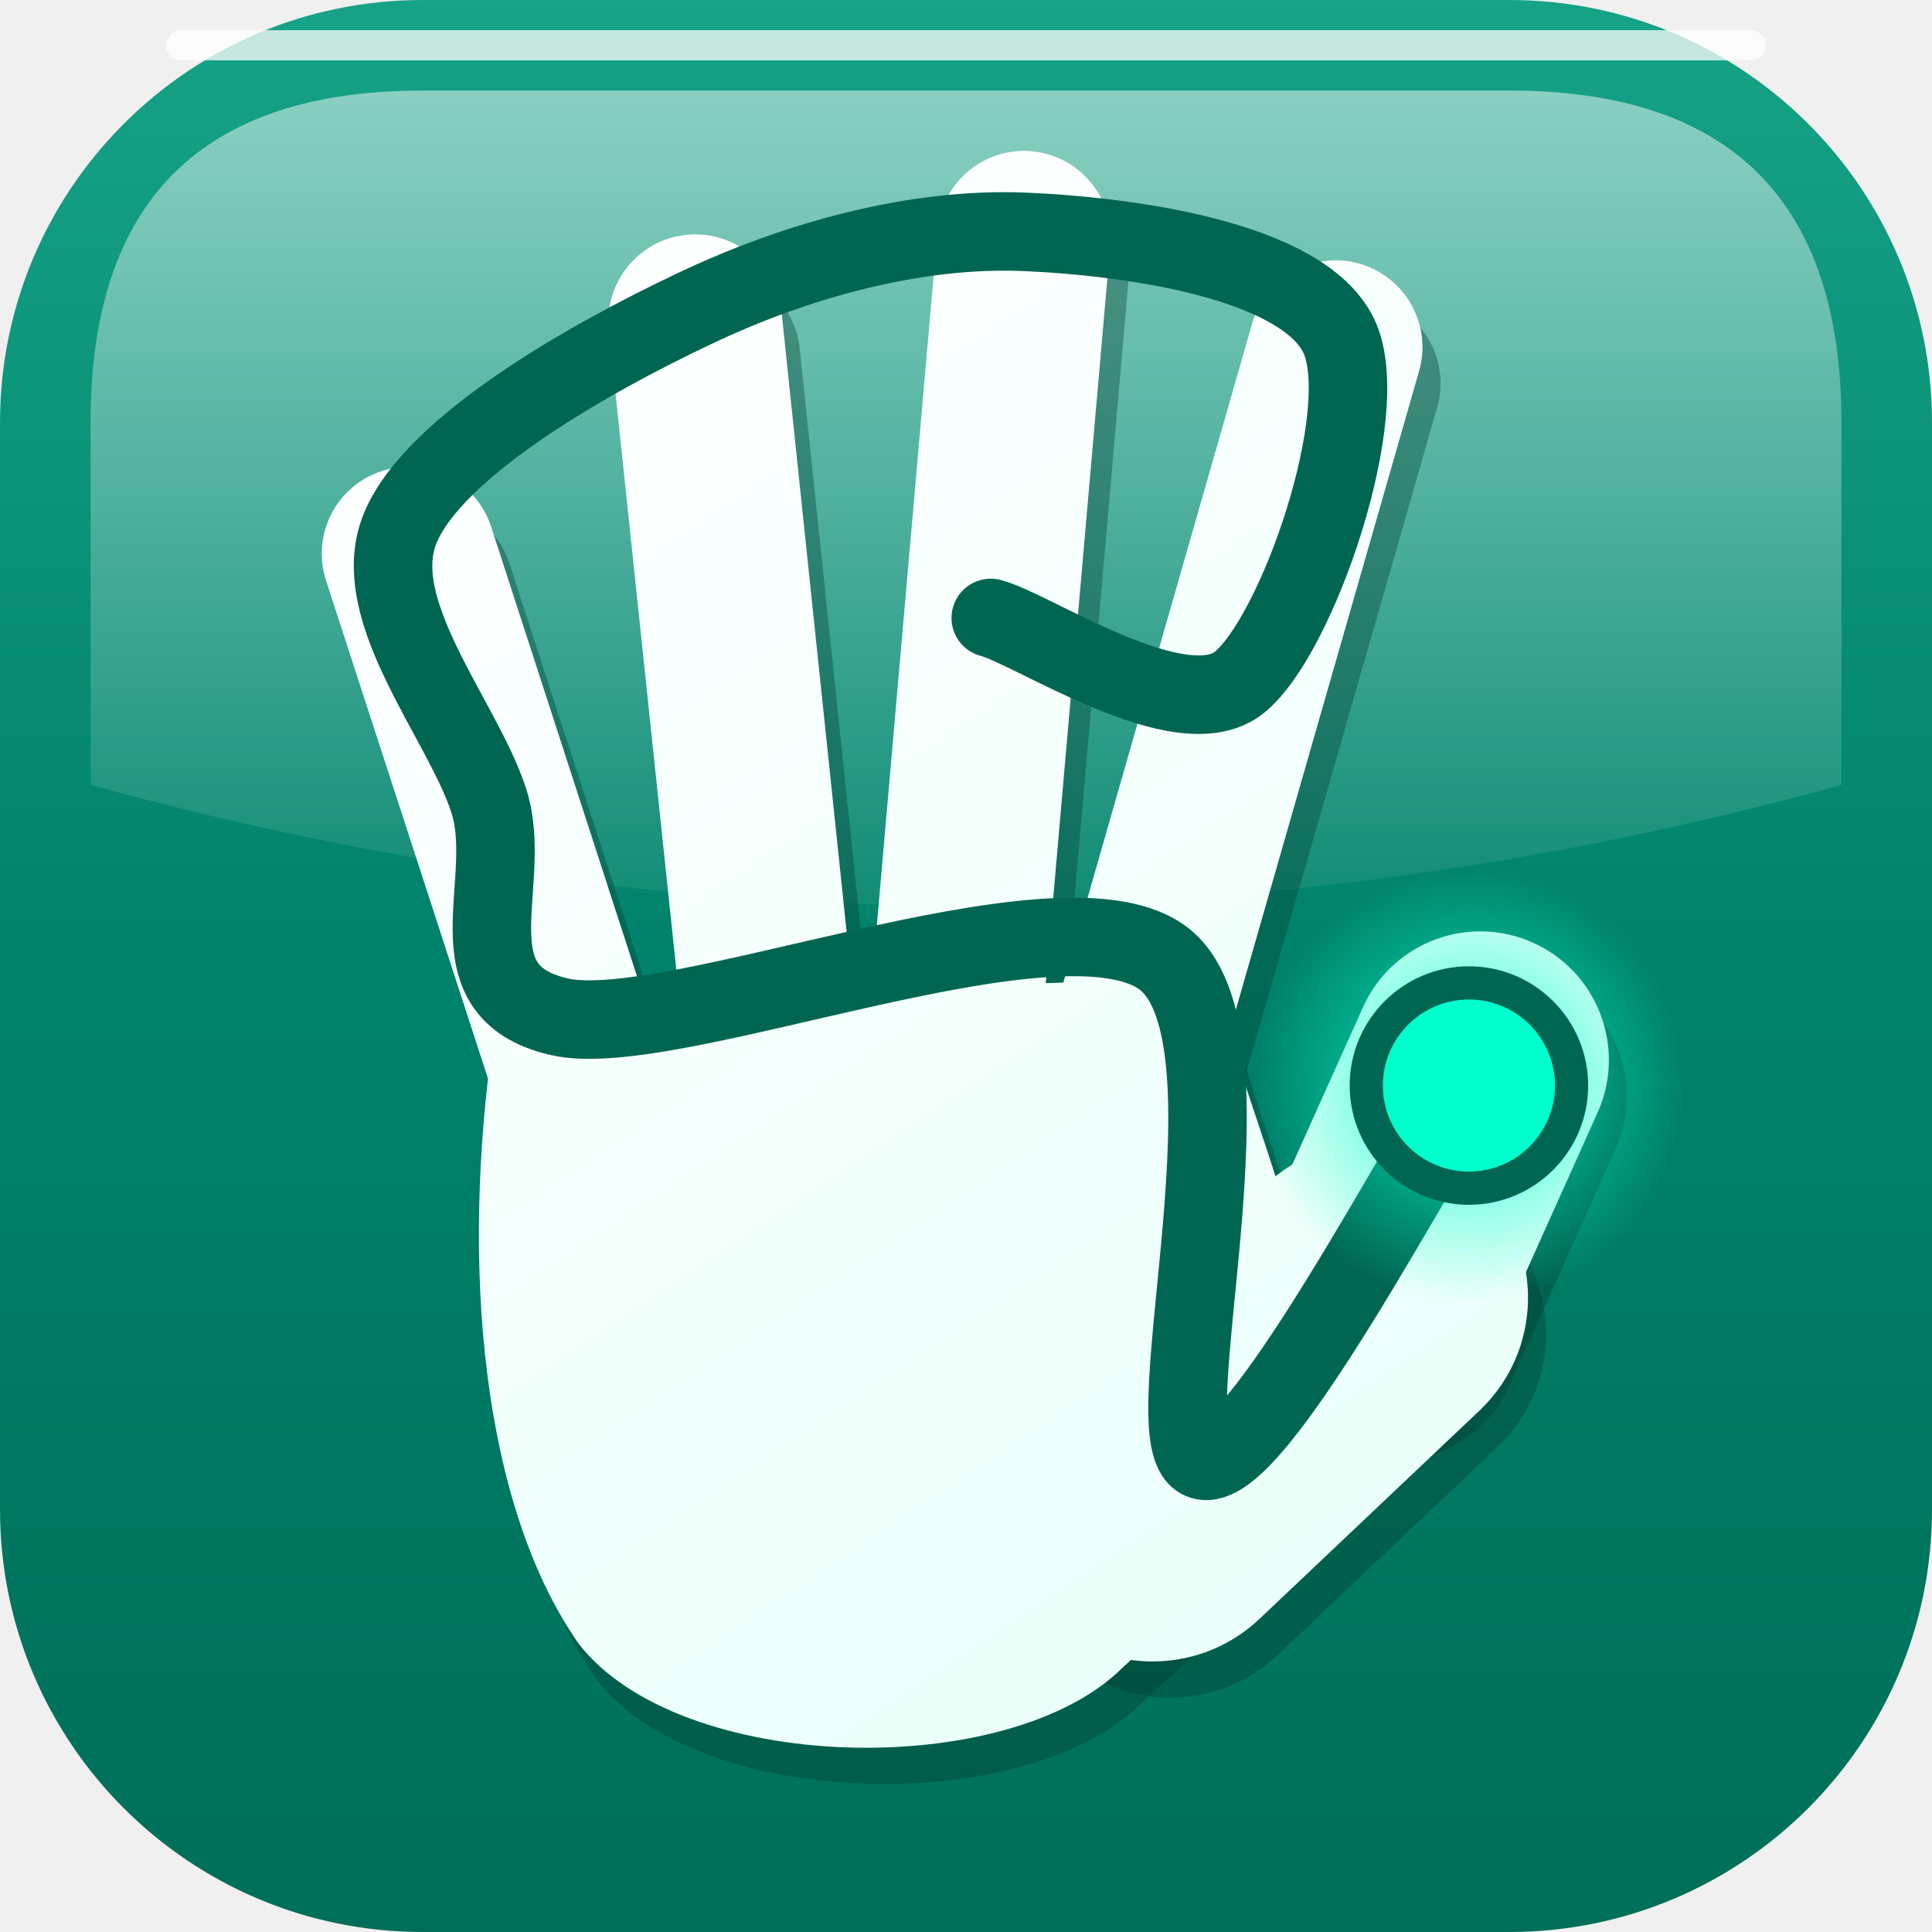
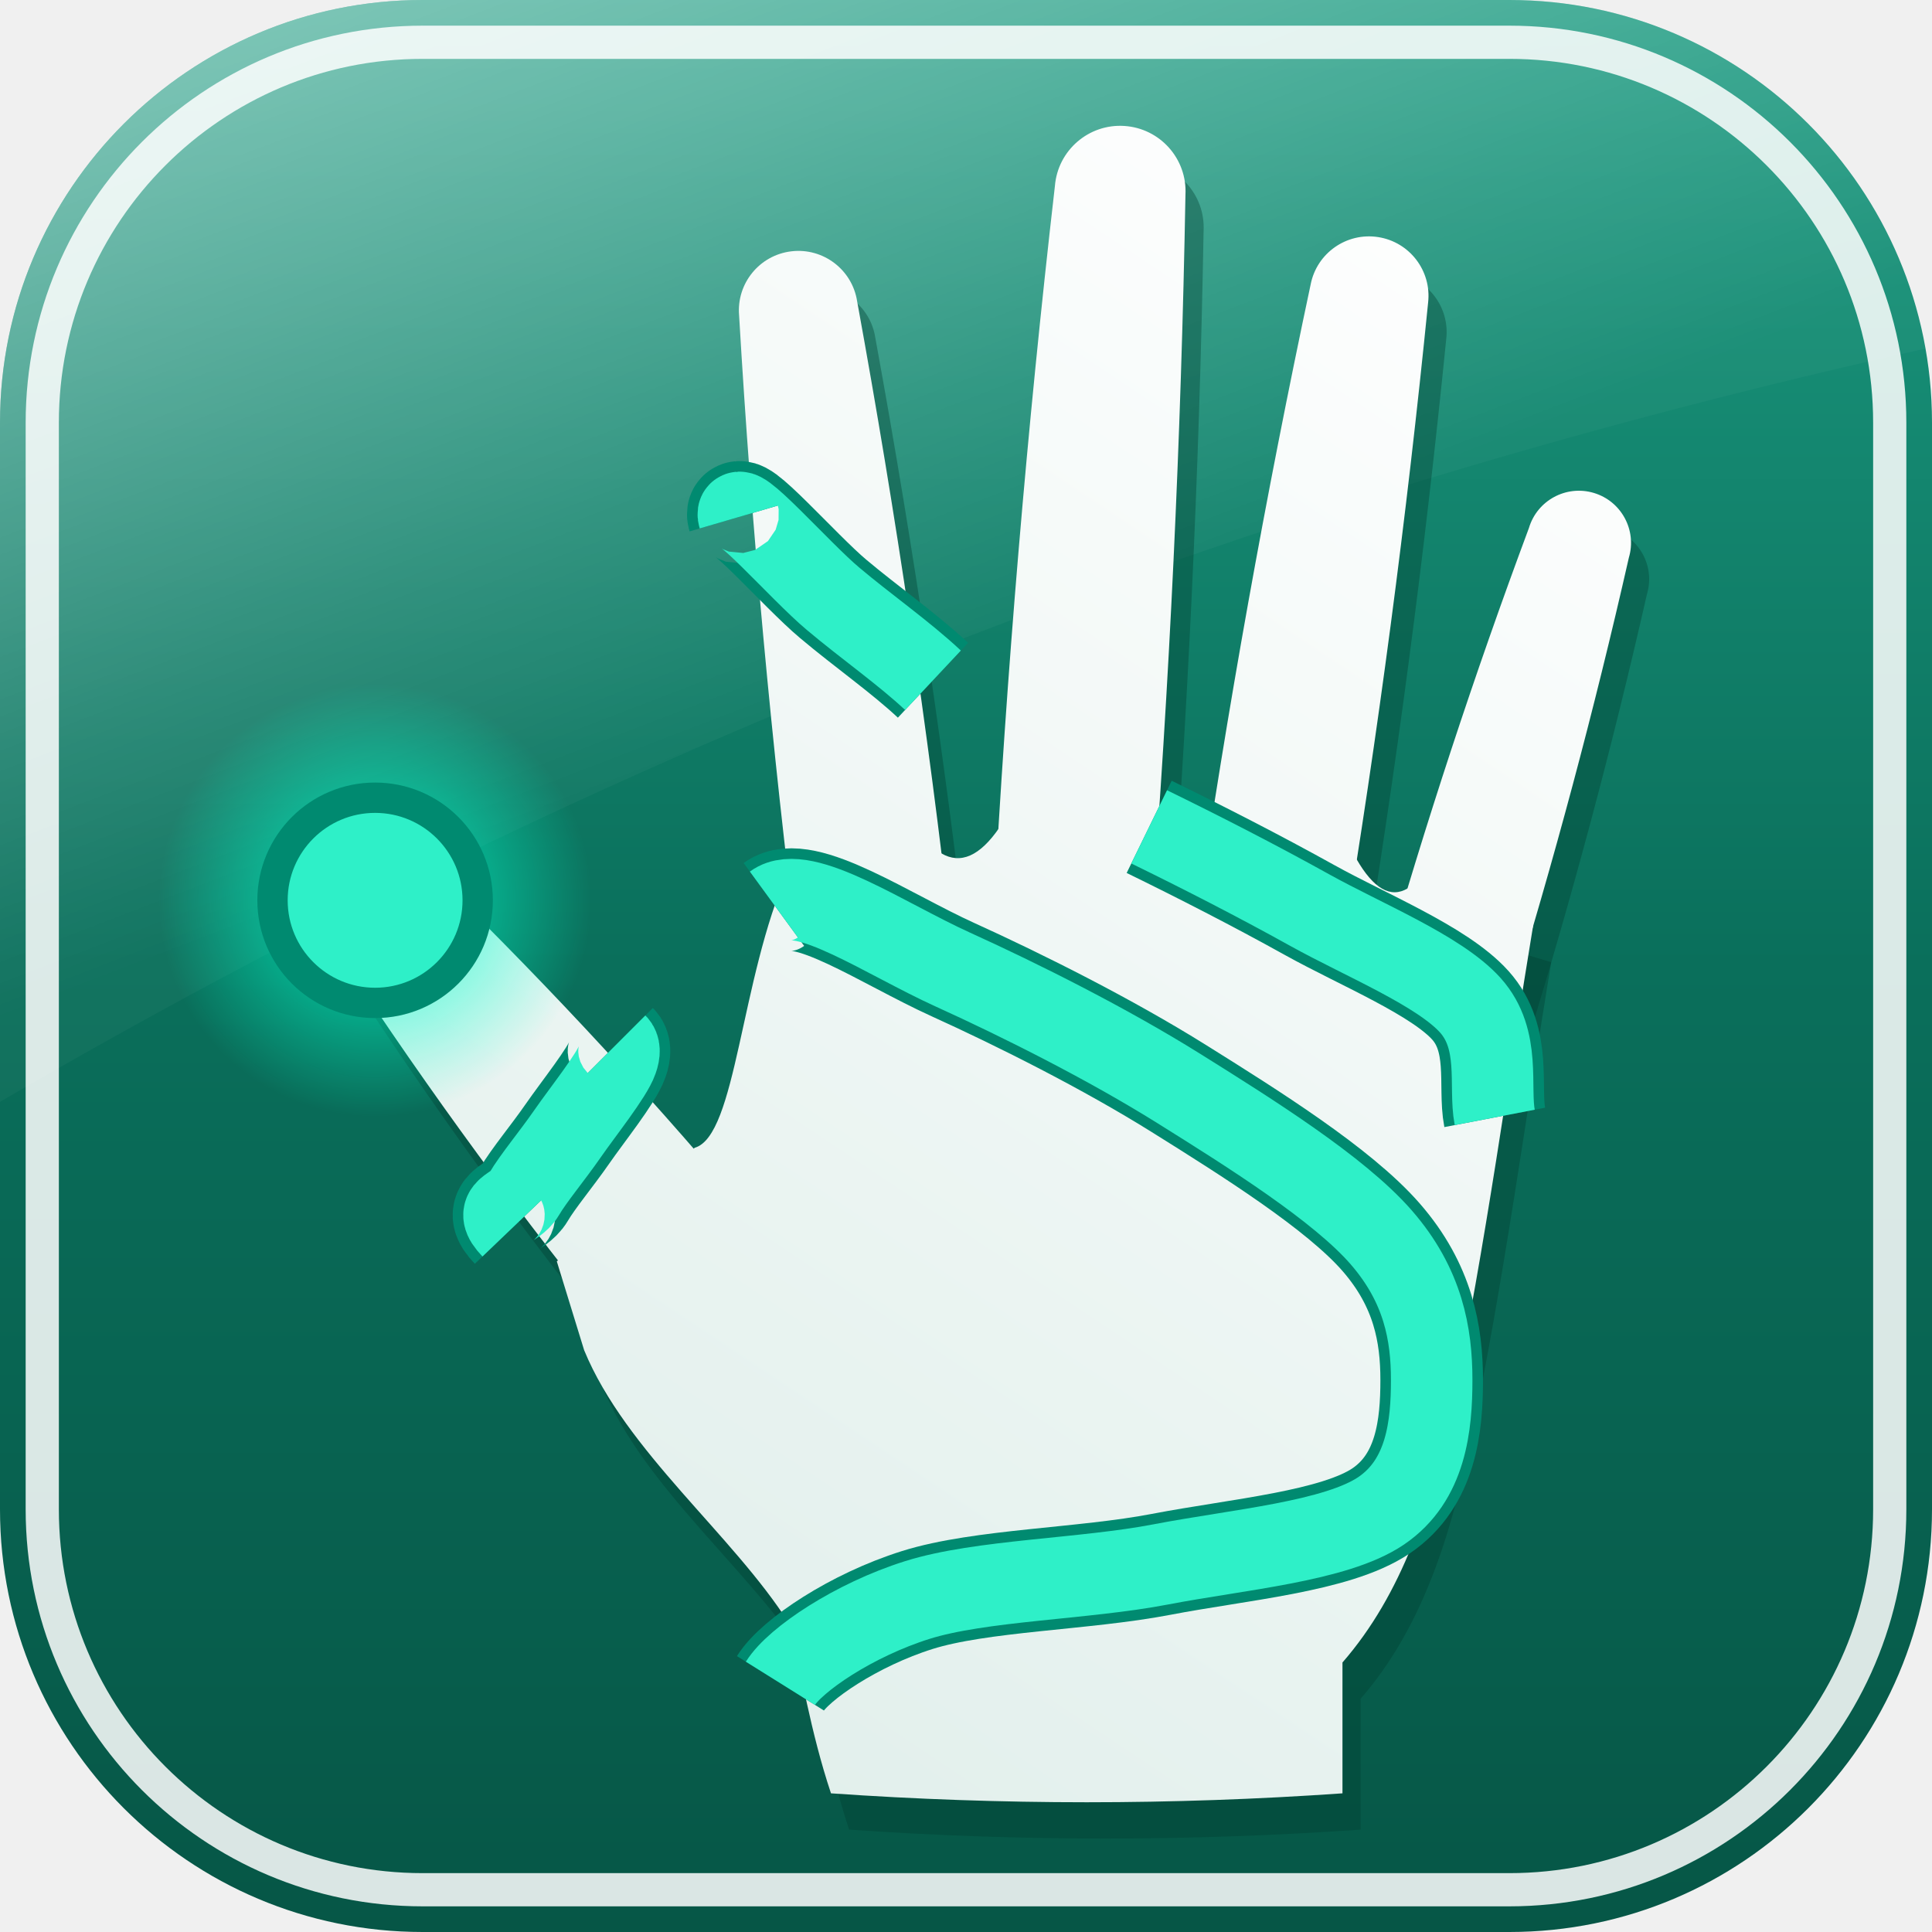
<svg xmlns="http://www.w3.org/2000/svg" viewBox="0 0 64 64" width="64" height="64">
  <defs>
    <linearGradient id="gel" x1="0" y1="0" x2="0" y2="1">
-       <stop offset="0" stop-color="#17a387" />
-       <stop offset="0.5" stop-color="#00826a" />
-       <stop offset="1" stop-color="#006e58" />
+       <stop offset="0" stop-color="#1d9c82" />
+       <stop offset="0.5" stop-color="#0a6f5b" />
+       <stop offset="1" stop-color="#065646" />
    </linearGradient>
-     <linearGradient id="gloss" x1="0" y1="0" x2="0" y2="1">
-       <stop offset="0" stop-color="#fff" stop-opacity="0.5" />
-       <stop offset="1" stop-color="#fff" stop-opacity="0.06" />
-     </linearGradient>
-     <linearGradient id="pearl" gradientUnits="userSpaceOnUse" x1="14" y1="6" x2="50" y2="60">
-       <stop offset="0" stop-color="#fff" />
-       <stop offset="1" stop-color="#e6fff8" />
+     <linearGradient id="sheen" gradientUnits="userSpaceOnUse" x1="21" y1="-4" x2="31" y2="22">
+       <stop offset="0" stop-color="#fff" stop-opacity="0.42" />
+       <stop offset="0.7" stop-color="#fff" stop-opacity="0.13" />
+       <stop offset="1" stop-color="#fff" stop-opacity="0.03" />
    </linearGradient>
    <radialGradient id="glow">
      <stop offset="0" stop-color="#00ffcc" stop-opacity="0.85" />
      <stop offset="1" stop-color="#00ffcc" stop-opacity="0" />
    </radialGradient>
+     <clipPath id="tile">
+       <rect width="64" height="64" rx="14" />
+     </clipPath>
+     <linearGradient id="pearl" gradientUnits="userSpaceOnUse" x1="14" y1="6" x2="50" y2="60">
+       <stop offset="0" stop-color="#fff" />
+       <stop offset="1" stop-color="#dfeeea" />
+     </linearGradient>
  </defs>
  <rect width="64" height="64" rx="14" fill="url(#gel)" />
-   <path d="M 3 14 Q 3 3 14 3 L 50 3 Q 61 3 61 14 L 61 26 Q 32 34 3 26 Z" fill="url(#gloss)" />
-   <path d="M 6 1.5 L 58 1.5" stroke="#fff" stroke-opacity="0.75" stroke-width="1" stroke-linecap="round" />
-   <g fill="#003d31" fill-opacity="0.38" transform="translate(0.6 1.2)">
-     <path d="M 16.39 34.03 C 15.2 41.96 15.99 49.89 19.16 54.44 C 22.53 58.8 33.43 59 37.19 55.24 C 39.77 52.86 43.33 49.89 44.12 46.32 C 43.33 41.56 41.55 37.01 40.76 34.43 C 40.26 33.04 39.37 32.65 38.38 32.45 L 19.56 33.04 Z" />
-     <path d="M 41.72 53.63 L 49.05 46.69 A 5.15 5.15 0 0 0 41.97 39.21 L 34.64 46.14 A 5.15 5.15 0 0 0 41.72 53.63 Z" />
-     <path d="M 49.4 44.7 L 52.96 36.77 A 4.26 4.26 0 0 0 45.19 33.28 L 41.63 41.2 A 4.26 4.26 0 0 0 49.4 44.7 Z" />
-     <path d="M 22.38 36.28 L 16.27 17.45 A 2.87 2.87 0 0 0 10.8 19.23 L 16.92 38.05 A 2.87 2.87 0 0 0 22.38 36.28 Z" />
-     <path d="M 28.46 34.81 L 25.89 10.34 A 2.87 2.87 0 0 0 20.17 10.94 L 22.75 35.41 A 2.87 2.87 0 0 0 28.46 34.81 Z" />
-     <path d="M 34.45 34.77 L 36.78 8.12 A 2.87 2.87 0 0 0 31.06 7.62 L 28.73 34.27 A 2.87 2.87 0 0 0 34.45 34.77 Z" />
-     <path d="M 40.15 36.2 L 47.01 12.29 A 2.87 2.87 0 0 0 41.48 10.71 L 34.63 34.62 A 2.87 2.87 0 0 0 40.15 36.2 Z" />
+   <path d="M 0 0 L 64 0 L 64 11.5 Q 30 19 0 36.5 Z" fill="url(#sheen)" clip-path="url(#tile)" />
+   <rect x="1.4" y="1.4" width="61.2" height="61.2" rx="12.6" fill="none" stroke="#fff" stroke-opacity="0.85" stroke-width="1.1" />
+   <g transform="matrix(-0.9851 0 0 0.9851 66.0448 0.9902)">
+     <g fill="#003d31" fill-opacity="0.38" transform="translate(-0.61 1.22)">
+       <path d="M 16.35 33 Q 14.02 25.46 12.27 17.75 A 1.75 1.75 0 0 1 15.63 16.75 Q 18.39 24.16 20.56 31.75 Z" />
+       <path d="M 21.89 30.85 Q 20.11 20.07 19.02 9.17 A 2 2 0 0 1 22.97 8.56 Q 25.25 19.27 26.83 30.08 Z" />
+       <path d="M 28.35 30.17 Q 27.4 17.88 27.18 5.54 A 2.2 2.2 0 0 1 31.57 5.25 Q 32.98 17.51 33.64 29.82 Z" />
+       <path d="M 35.03 30.67 Q 36.26 19.86 38.22 9.13 A 2 2 0 0 1 42.19 9.6 Q 41.55 20.49 40.19 31.29 Z" />
+       <path d="M 42.09 39.52 Q 47.22 33.43 52.98 27.87 A 2 2 0 0 1 56.07 30.42 Q 51.72 37.14 46.73 43.34 Z" />
+       <path d="M 15.49 30.13 C 16.3 35 17.1 41 18.2 46.2 C 18.9 49.6 19.9 52.6 21.9 54.9 L 21.9 59.3 Q 30.5 59.9 39.1 59.3 C 39.8 57.2 40.1 55.2 40.5 53.6 C 42.4 50.6 46 47.8 47.4 44.4 L 48.32 41.41 L 43.68 37.59 C 42.28 37.19 42.15 31.91 40.55 28.31 L 35.39 27.69 Q 34.42 28.26 33.44 26.83 L 28.16 27.17 Q 27.26 28.14 26.37 27.12 L 21.43 27.88 Q 20.57 29.38 19.71 28.87 Z" />
+     </g>
+     <g fill="url(#pearl)">
+       <path d="M 16.35 33 Q 14.02 25.46 12.27 17.75 A 1.75 1.75 0 0 1 15.63 16.75 Q 18.39 24.16 20.56 31.75 Z" />
+       <path d="M 21.89 30.85 Q 20.11 20.07 19.02 9.17 A 2 2 0 0 1 22.97 8.56 Q 25.25 19.27 26.83 30.08 Z" />
+       <path d="M 28.35 30.17 Q 27.4 17.88 27.18 5.54 A 2.2 2.2 0 0 1 31.57 5.25 Q 32.98 17.51 33.64 29.82 Z" />
+       <path d="M 35.03 30.67 Q 36.26 19.86 38.22 9.13 A 2 2 0 0 1 42.19 9.6 Q 41.55 20.49 40.19 31.29 Z" />
+       <path d="M 42.09 39.52 Q 47.22 33.43 52.98 27.87 A 2 2 0 0 1 56.07 30.42 Q 51.72 37.14 46.73 43.34 Z" />
+       <path d="M 15.49 30.13 C 16.3 35 17.1 41 18.2 46.2 C 18.9 49.6 19.9 52.6 21.9 54.9 L 21.9 59.3 Q 30.5 59.9 39.1 59.3 C 39.8 57.2 40.1 55.2 40.5 53.6 C 42.4 50.6 46 47.8 47.4 44.4 L 48.32 41.41 L 43.68 37.59 C 42.28 37.19 42.15 31.91 40.55 28.31 L 35.39 27.69 Q 34.42 28.26 33.44 26.83 L 28.16 27.17 Q 27.26 28.14 26.37 27.12 L 21.43 27.88 Q 20.57 29.38 19.71 28.87 Z" />
+     </g>
+     <path d="M 46.31 34.11 C 46.21 34.21 46.2 34.39 46.29 34.64 C 46.47 35.16 47.44 36.37 47.96 37.12 C 48.48 37.87 49.11 38.62 49.42 39.15 C 49.73 39.68 50.5 39.6 49.83 40.3 M 41.02 29.41 C 40.02 28.68 37.27 30.57 35 31.6 C 32.73 32.63 29.8 34.1 27.4 35.6 C 25 37.1 22.02 38.97 20.6 40.6 C 19.18 42.23 18.9 43.87 18.9 45.4 C 18.9 46.93 19.08 48.77 20.6 49.8 C 22.12 50.83 25.4 51.1 28 51.6 C 30.6 52.1 34.07 52.13 36.2 52.8 C 38.33 53.47 40.3 54.8 40.8 55.6 M 42.2 16.38 C 42.44 15.56 40.12 18.22 39.03 19.13 C 37.94 20.05 36.64 20.96 35.67 21.87 M 28.4 26.8 C 26.7 27.63 24.8 28.6 23 29.6 C 21.2 30.6 18.64 31.64 17.6 32.8 C 16.56 33.96 16.98 35.53 16.78 36.57" fill="none" stroke="#008a70" stroke-width="3.45" stroke-linejoin="round" />
+     <path d="M 46.31 34.11 C 46.21 34.21 46.2 34.39 46.29 34.64 C 46.47 35.16 47.44 36.37 47.96 37.12 C 48.48 37.87 49.11 38.62 49.42 39.15 C 49.73 39.68 50.5 39.6 49.83 40.3 M 41.02 29.41 C 40.02 28.68 37.27 30.57 35 31.6 C 32.73 32.63 29.8 34.1 27.4 35.6 C 25 37.1 22.02 38.97 20.6 40.6 C 19.18 42.23 18.9 43.87 18.9 45.4 C 18.9 46.93 19.08 48.77 20.6 49.8 C 22.12 50.83 25.4 51.1 28 51.6 C 30.6 52.1 34.07 52.13 36.2 52.8 C 38.33 53.47 40.3 54.8 40.8 55.6 M 42.2 16.38 C 42.44 15.56 40.12 18.22 39.03 19.13 C 37.94 20.05 36.64 20.96 35.67 21.87 M 28.4 26.8 C 26.7 27.63 24.8 28.6 23 29.6 C 21.2 30.6 18.64 31.64 17.6 32.8 C 16.56 33.96 16.98 35.53 16.78 36.57" fill="none" stroke="#2ef0c8" stroke-width="2.74" stroke-linejoin="round" />
+     <circle cx="54.43" cy="29.27" r="7.25" fill="url(#glow)" />
+     <circle cx="54.43" cy="29.27" r="3.45" fill="#2ef0c8" stroke="#008a70" stroke-width="1.02" />
  </g>
-   <g fill="url(#pearl)">
-     <path d="M 16.39 34.03 C 15.2 41.96 15.99 49.89 19.16 54.44 C 22.53 58.8 33.43 59 37.19 55.24 C 39.77 52.86 43.33 49.89 44.12 46.32 C 43.33 41.56 41.55 37.01 40.76 34.43 C 40.26 33.04 39.37 32.65 38.38 32.45 L 19.56 33.04 Z" />
-     <path d="M 41.72 53.63 L 49.05 46.69 A 5.15 5.15 0 0 0 41.97 39.21 L 34.64 46.14 A 5.15 5.15 0 0 0 41.72 53.63 Z" />
-     <path d="M 49.4 44.7 L 52.96 36.77 A 4.26 4.26 0 0 0 45.19 33.28 L 41.63 41.2 A 4.26 4.26 0 0 0 49.4 44.7 Z" />
-     <path d="M 22.38 36.28 L 16.27 17.45 A 2.87 2.87 0 0 0 10.8 19.23 L 16.92 38.05 A 2.87 2.87 0 0 0 22.38 36.28 Z" />
-     <path d="M 28.46 34.81 L 25.89 10.34 A 2.87 2.87 0 0 0 20.17 10.94 L 22.75 35.41 A 2.87 2.87 0 0 0 28.46 34.81 Z" />
-     <path d="M 34.45 34.77 L 36.78 8.12 A 2.87 2.87 0 0 0 31.06 7.62 L 28.73 34.27 A 2.87 2.87 0 0 0 34.45 34.77 Z" />
-     <path d="M 40.15 36.2 L 47.01 12.29 A 2.87 2.87 0 0 0 41.48 10.71 L 34.63 34.62 A 2.87 2.87 0 0 0 40.15 36.2 Z" />
-   </g>
-   <path d="M 48.66 35.96 C 47.18 38.03 41.49 49.07 39.79 48.36 C 38.09 47.65 42 34.14 38.46 31.69 C 34.91 29.24 22.23 34.54 18.52 33.68 C 14.81 32.82 17.07 29.22 16.19 26.52 C 15.32 23.83 12.13 20.21 13.26 17.49 C 14.39 14.77 19.54 11.86 22.99 10.23 C 26.43 8.59 30.38 7.53 33.94 7.68 C 37.5 7.83 43.16 8.64 44.35 11.13 C 45.54 13.62 42.98 21.05 41.06 22.6 C 39.14 24.16 34.19 20.82 32.82 20.47" fill="none" stroke="#006652" stroke-width="2.6" stroke-linecap="round" stroke-linejoin="round" />
-   <circle cx="48.66" cy="35.96" r="7.14" fill="url(#glow)" />
-   <circle cx="48.66" cy="35.96" r="3.4" fill="#00ffcc" stroke="#006652" stroke-width="1.1" />
</svg>
